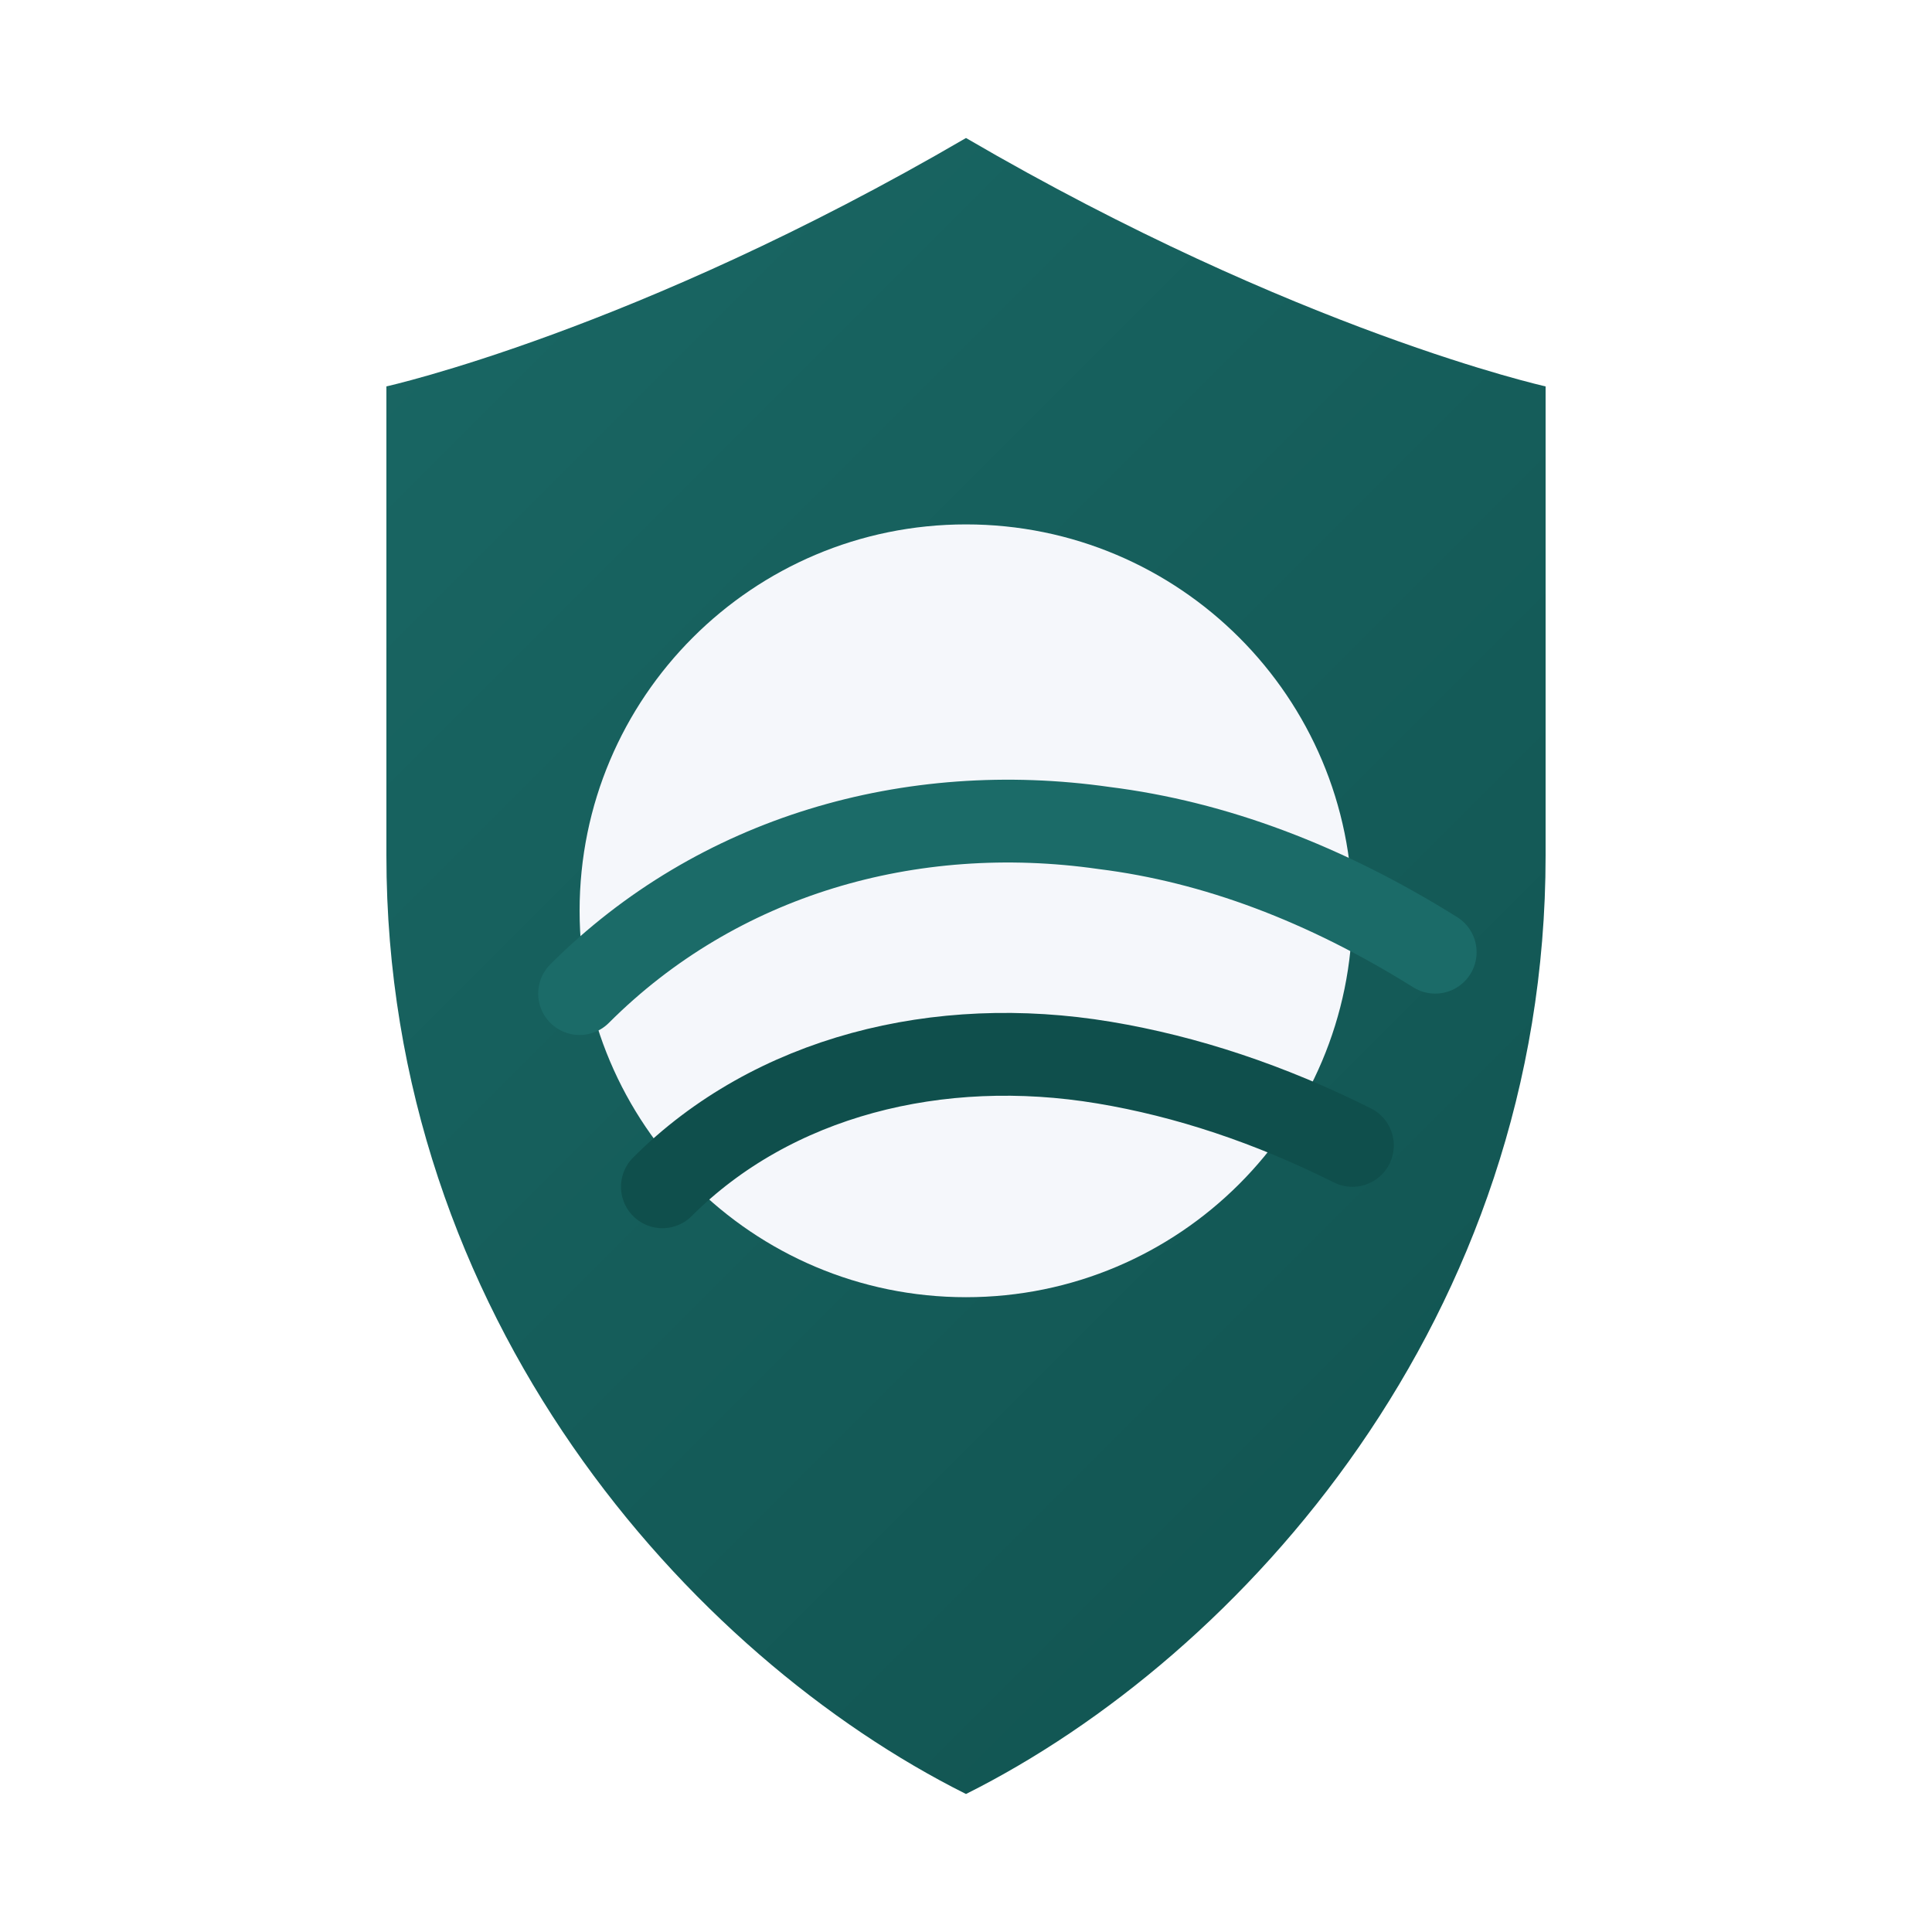
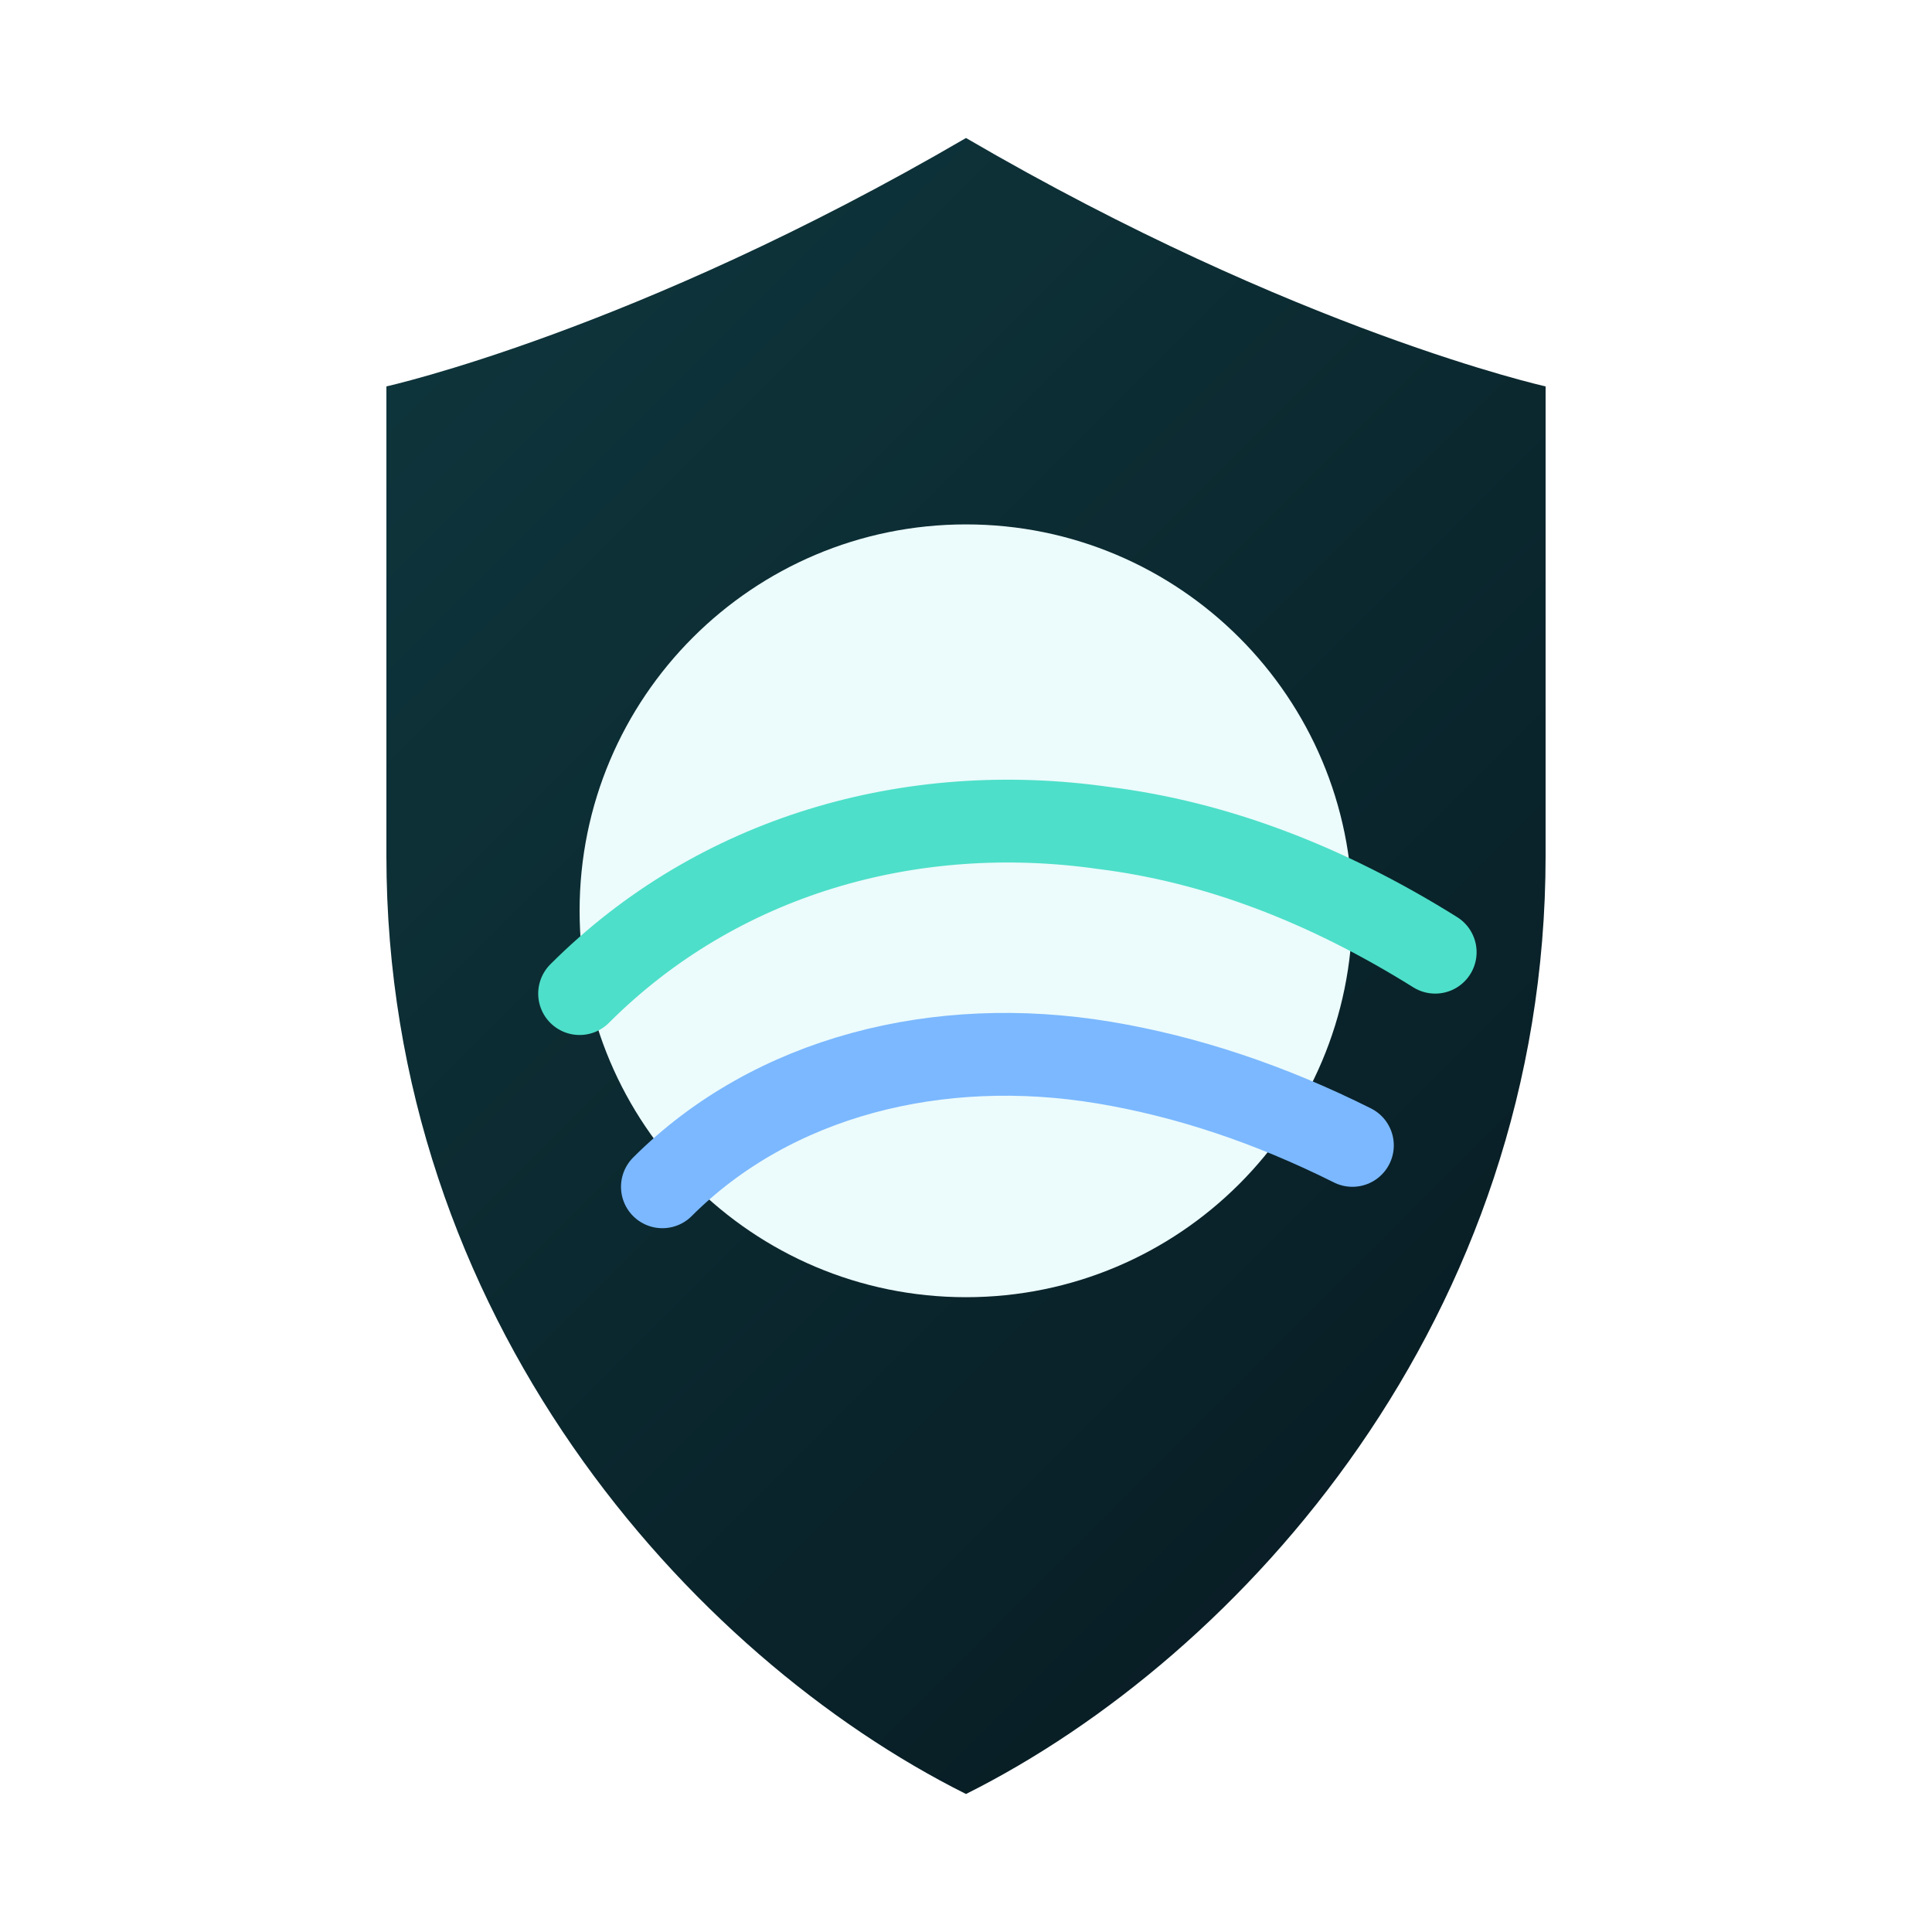
<svg xmlns="http://www.w3.org/2000/svg" width="512" height="512" viewBox="0 0 140 140" fill="none" role="img" aria-labelledby="sw-title sw-desc">
  <defs>
    <linearGradient id="sw-shield" x1="0" y1="0" x2="140" y2="140" gradientUnits="userSpaceOnUse">
-       <stop offset="0" stop-color="#1B6B68" />
-       <stop offset="1" stop-color="#0F4F4C" />
+       <stop offset="0" stop-color="#103D43" />
+       <stop offset="1" stop-color="#06131B" />
    </linearGradient>
  </defs>
  <path d="M70 10C46 24 28 28 28 28v34c0 33.5 22 58 42 68 20-10 42-34.5 42-68V28s-18-4-42-18z" fill="url(#sw-shield)" />
-   <circle cx="70" cy="66" r="28" fill="#F5F7FB" />
-   <path d="M42 72c10-10 24-14 38-12 8 1 16 4 24 9" stroke="#1B6B68" stroke-width="6" stroke-linecap="round" />
-   <path d="M48 86c8-8 20-11 32-9 6 1 12 3 18 6" stroke="#0F4F4C" stroke-width="6" stroke-linecap="round" />
+   <circle cx="70" cy="66" r="28" fill="#ECFBFC" />
+   <path d="M42 72c10-10 24-14 38-12 8 1 16 4 24 9" stroke="#4DDFC9" stroke-width="6" stroke-linecap="round" />
+   <path d="M48 86c8-8 20-11 32-9 6 1 12 3 18 6" stroke="#7BB8FF" stroke-width="6" stroke-linecap="round" />
</svg>
